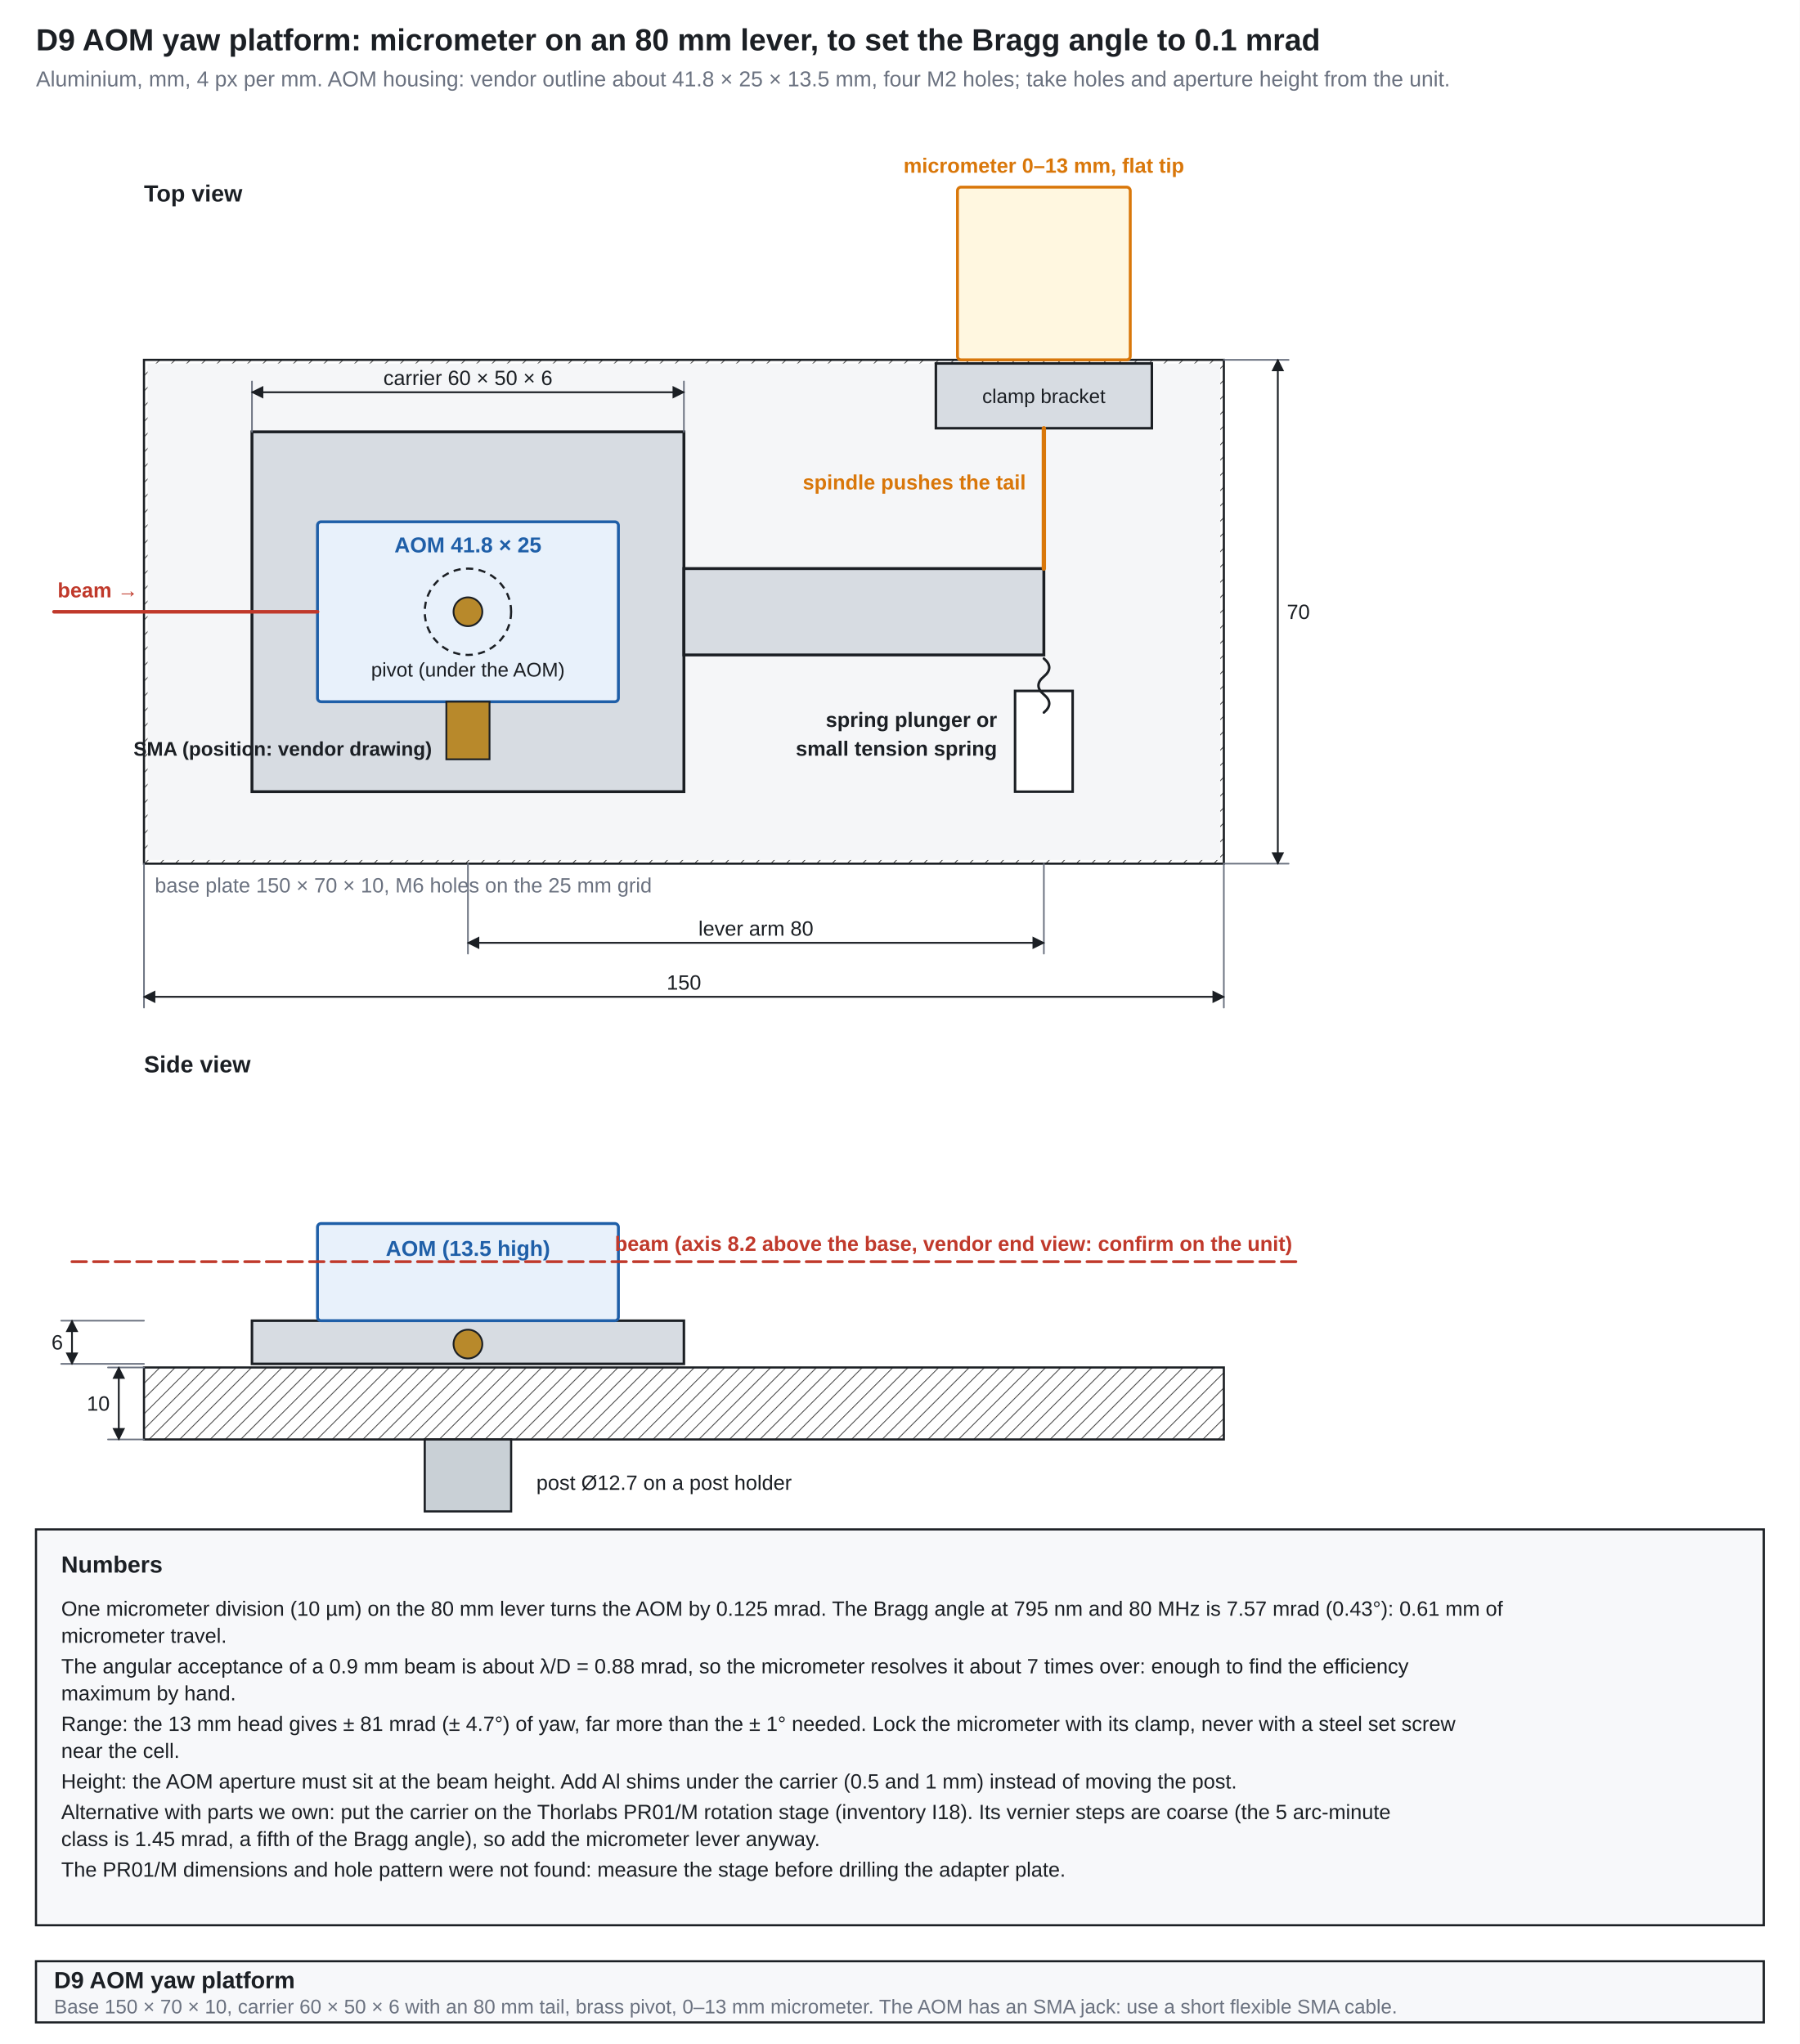
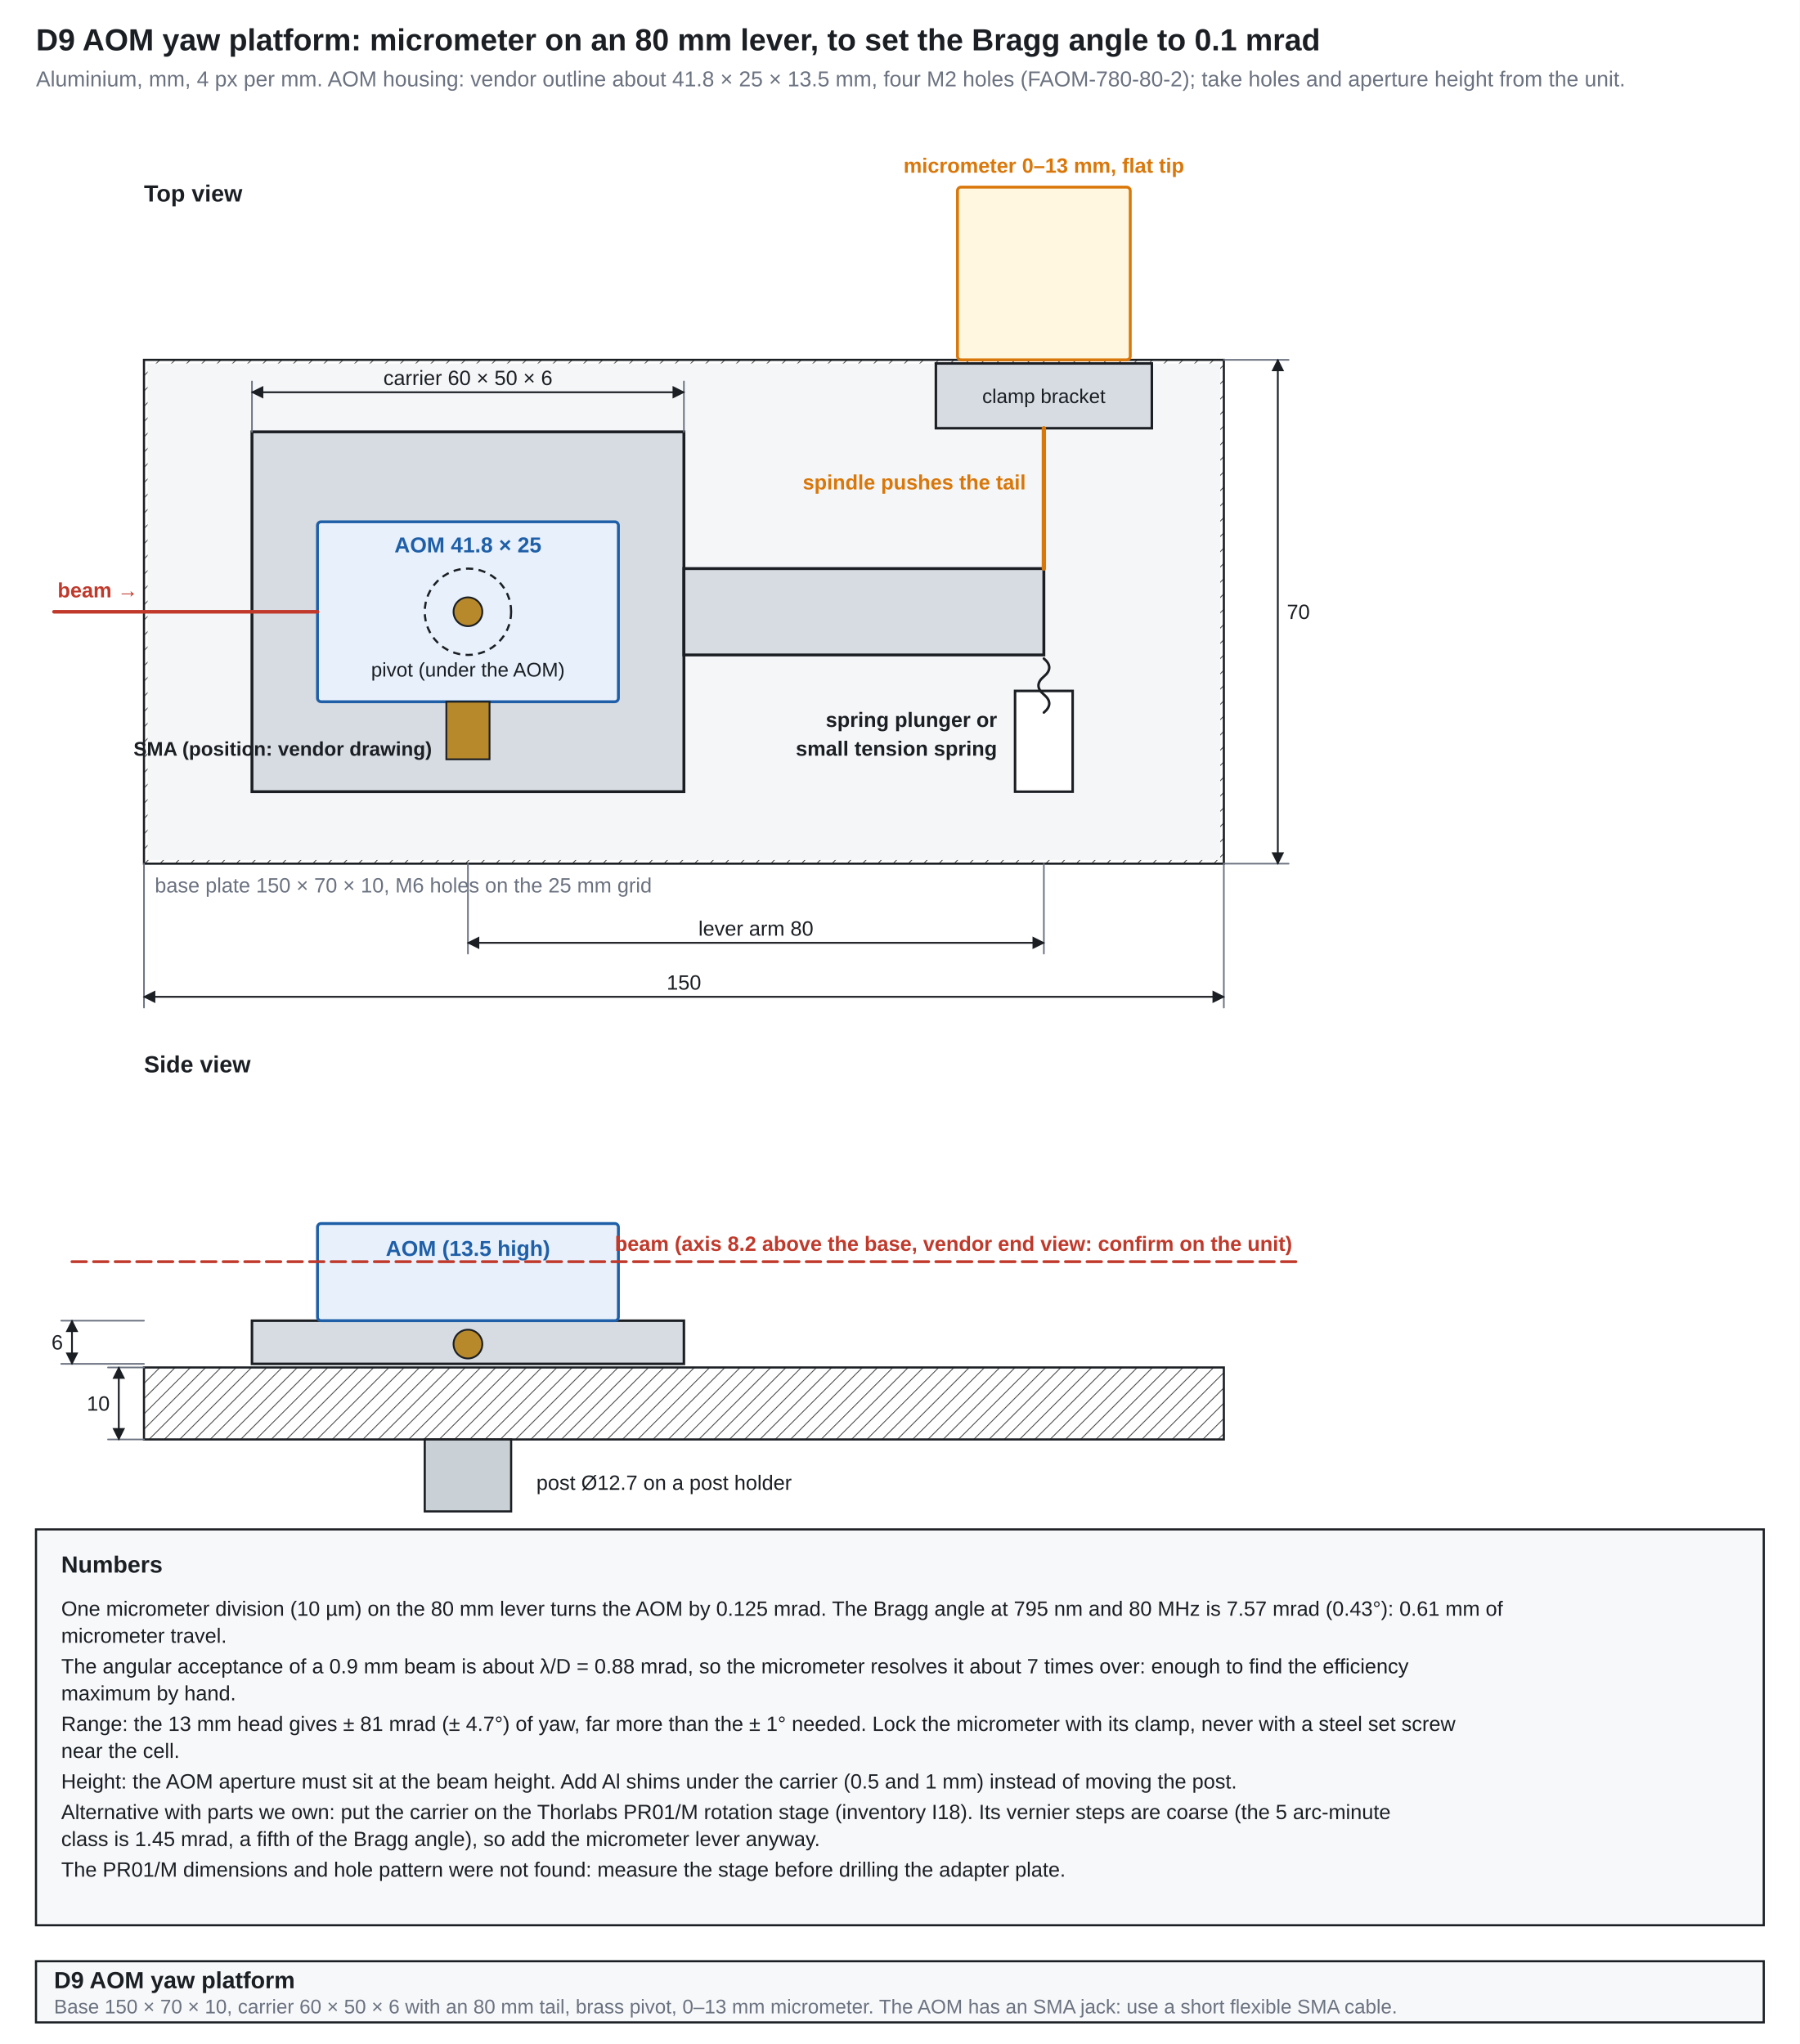
<svg xmlns="http://www.w3.org/2000/svg" viewBox="0 0 1000 1136" role="img" aria-labelledby="t d" font-family="Segoe UI, Arial, Helvetica, sans-serif">
  <defs>
    <pattern id="hatch" width="6" height="6" patternUnits="userSpaceOnUse" patternTransform="rotate(45)">
      <line x1="0" y1="0" x2="0" y2="6" stroke="#555" stroke-width="1" />
    </pattern>
    <pattern id="hatchf" width="4" height="4" patternUnits="userSpaceOnUse" patternTransform="rotate(-45)">
      <line x1="0" y1="0" x2="0" y2="4" stroke="#888" stroke-width="0.8" />
    </pattern>
    <pattern id="dots" width="5" height="5" patternUnits="userSpaceOnUse">
      <circle cx="2" cy="2" r="0.8" fill="#999" />
    </pattern>
    <marker id="arr" viewBox="0 0 10 10" refX="9" refY="5" markerWidth="7" markerHeight="7" orient="auto-start-reverse">
      <path d="M0 0 L10 5 L0 10 z" fill="#1b1f24" />
    </marker>
    <marker id="arrg" viewBox="0 0 10 10" refX="9" refY="5" markerWidth="7" markerHeight="7" orient="auto-start-reverse">
      <path d="M0 0 L10 5 L0 10 z" fill="#6b7280" />
    </marker>
  </defs>
  <rect width="1000" height="1136" fill="#ffffff" />
  <text x="20.00" y="28.00" font-size="17" text-anchor="start" fill="#1b1f24" font-weight="700">D9  AOM yaw platform: micrometer on an 80 mm lever, to set the Bragg angle to 0.1 mrad</text>
-   <text x="20.00" y="48.00" font-size="12" text-anchor="start" fill="#6b7280">Aluminium, mm, 4 px per mm. AOM housing: vendor outline about 41.8 × 25 × 13.5 mm, four M2 holes; take holes and aperture height from the unit.</text>
+   <text x="20.00" y="48.00" font-size="12" text-anchor="start" fill="#6b7280">Aluminium, mm, 4 px per mm. AOM housing: vendor outline about 41.8 × 25 × 13.5 mm, four M2 holes (FAOM-780-80-2); take holes and aperture height from the unit.</text>
  <text x="80.00" y="112.00" font-size="13" text-anchor="start" fill="#1b1f24" font-weight="700">Top view</text>
  <rect x="80.00" y="200.00" width="600.00" height="280.00" rx="0" fill="url(#hatch)" stroke="#1b1f24" stroke-width="1.2" />
  <rect x="82.00" y="202.00" width="596.00" height="276.00" rx="0" fill="#f5f6f8" stroke="none" stroke-width="0" />
  <text x="86.00" y="496.00" font-size="11.5" text-anchor="start" fill="#6b7280">base plate 150 × 70 × 10, M6 holes on the 25 mm grid</text>
  <rect x="140.00" y="240.00" width="240.00" height="200.00" rx="0" fill="#d7dce2" stroke="#1b1f24" stroke-width="1.6" />
  <rect x="380.00" y="316.00" width="200.00" height="48.00" rx="0" fill="#d7dce2" stroke="#1b1f24" stroke-width="1.6" />
  <rect x="176.40" y="290.00" width="167.20" height="100.00" rx="2" fill="#e8f1fb" stroke="#1f5fa8" stroke-width="1.6" />
  <text x="260.00" y="307.00" font-size="12" text-anchor="middle" fill="#1f5fa8" font-weight="700">AOM 41.8 × 25</text>
  <circle cx="260.00" cy="340.00" r="24.00" fill="none" stroke="#1b1f24" stroke-width="1.2" stroke-dasharray="4 3" />
  <circle cx="260.00" cy="340.00" r="8.00" fill="#b8892b" stroke="#1b1f24" stroke-width="1.0" />
  <text x="260.00" y="376.00" font-size="11" text-anchor="middle" fill="#1b1f24">pivot (under the AOM)</text>
  <rect x="248.00" y="390.00" width="24.00" height="32.00" rx="0" fill="#b8892b" stroke="#1b1f24" stroke-width="1.0" />
  <text x="240.00" y="420.00" font-size="11" text-anchor="end" fill="#1b1f24" font-weight="700">SMA (position: vendor drawing)</text>
  <line x1="30.00" y1="340.00" x2="176.40" y2="340.00" stroke="#c0392b" stroke-width="2.0" stroke-linecap="round" />
  <text x="32.00" y="332.00" font-size="11.5" text-anchor="start" fill="#c0392b" font-weight="700">beam →</text>
  <rect x="532.00" y="104.00" width="96.00" height="96.00" rx="2" fill="#fff7e0" stroke="#d9770a" stroke-width="1.6" />
  <text x="580.00" y="96.00" font-size="11.5" text-anchor="middle" fill="#d9770a" font-weight="700">micrometer 0–13 mm, flat tip</text>
  <rect x="520.00" y="202.00" width="120.00" height="36.00" rx="0" fill="#d7dce2" stroke="#1b1f24" stroke-width="1.4" />
  <text x="580.00" y="224.00" font-size="11" text-anchor="middle" fill="#1b1f24">clamp bracket</text>
  <line x1="580.00" y1="238.00" x2="580.00" y2="316.00" stroke="#d9770a" stroke-width="2.4" stroke-linecap="round" />
  <text x="570.00" y="272.00" font-size="11.5" text-anchor="end" fill="#d9770a" font-weight="700">spindle pushes the tail</text>
  <rect x="564.00" y="384.00" width="32.00" height="56.00" rx="0" fill="#fff" stroke="#1b1f24" stroke-width="1.4" />
  <path d="M 580.0 366.0 q 6 5 0 10 q -6 5 0 10 q 6 5 0 10" fill="none" stroke="#1b1f24" stroke-width="1.4" stroke-linejoin="round" stroke-linecap="round" />
  <text x="554.00" y="404.00" font-size="11.5" text-anchor="end" fill="#1b1f24" font-weight="700">spring plunger or</text>
  <text x="554.00" y="420.00" font-size="11.5" text-anchor="end" fill="#1b1f24" font-weight="700">small tension spring</text>
  <line x1="260.00" y1="480.00" x2="260.00" y2="530.00" stroke="#6b7280" stroke-width="0.9" stroke-linecap="round" />
  <line x1="580.00" y1="480.00" x2="580.00" y2="530.00" stroke="#6b7280" stroke-width="0.9" stroke-linecap="round" />
  <line x1="260.00" y1="524.00" x2="580.00" y2="524.00" stroke="#1b1f24" stroke-width="1" marker-start="url(#arr)" marker-end="url(#arr)" />
  <text x="420.00" y="520.00" font-size="11.5" text-anchor="middle" fill="#1b1f24">lever arm 80</text>
  <line x1="80.00" y1="480.00" x2="80.00" y2="560.00" stroke="#6b7280" stroke-width="0.9" stroke-linecap="round" />
  <line x1="680.00" y1="480.00" x2="680.00" y2="560.00" stroke="#6b7280" stroke-width="0.9" stroke-linecap="round" />
  <line x1="80.00" y1="554.00" x2="680.00" y2="554.00" stroke="#1b1f24" stroke-width="1" marker-start="url(#arr)" marker-end="url(#arr)" />
  <text x="380.00" y="550.00" font-size="11.5" text-anchor="middle" fill="#1b1f24">150</text>
  <line x1="680.00" y1="200.00" x2="716.00" y2="200.00" stroke="#6b7280" stroke-width="0.9" stroke-linecap="round" />
  <line x1="680.00" y1="480.00" x2="716.00" y2="480.00" stroke="#6b7280" stroke-width="0.9" stroke-linecap="round" />
  <line x1="710.00" y1="200.00" x2="710.00" y2="480.00" stroke="#1b1f24" stroke-width="1" marker-start="url(#arr)" marker-end="url(#arr)" />
  <text x="715.00" y="344.00" font-size="11.5" text-anchor="start" fill="#1b1f24">70</text>
  <line x1="140.00" y1="240.00" x2="140.00" y2="212.00" stroke="#6b7280" stroke-width="0.9" stroke-linecap="round" />
  <line x1="380.00" y1="240.00" x2="380.00" y2="212.00" stroke="#6b7280" stroke-width="0.9" stroke-linecap="round" />
  <line x1="140.00" y1="218.00" x2="380.00" y2="218.00" stroke="#1b1f24" stroke-width="1" marker-start="url(#arr)" marker-end="url(#arr)" />
  <text x="260.00" y="214.00" font-size="11.5" text-anchor="middle" fill="#1b1f24">carrier 60 × 50 × 6</text>
  <text x="80.00" y="596.00" font-size="13" text-anchor="start" fill="#1b1f24" font-weight="700">Side view</text>
  <rect x="80.00" y="760.00" width="600.00" height="40.00" rx="0" fill="url(#hatch)" stroke="#1b1f24" stroke-width="1.2" />
  <rect x="140.00" y="734.00" width="240.00" height="24.00" rx="0" fill="#d7dce2" stroke="#1b1f24" stroke-width="1.4" />
  <circle cx="260.00" cy="747.00" r="8.00" fill="#b8892b" stroke="#1b1f24" stroke-width="1.0" />
  <rect x="176.40" y="680.00" width="167.20" height="54.00" rx="2" fill="#e8f1fb" stroke="#1f5fa8" stroke-width="1.6" />
  <text x="260.00" y="698.00" font-size="12" text-anchor="middle" fill="#1f5fa8" font-weight="700">AOM (13.5 high)</text>
  <line x1="40.00" y1="701.20" x2="720.00" y2="701.20" stroke="#c0392b" stroke-width="1.6" stroke-dasharray="8 4" stroke-linecap="round" />
  <text x="718.00" y="695.20" font-size="11.5" text-anchor="end" fill="#c0392b" font-weight="700">beam (axis 8.2 above the base, vendor end view: confirm on the unit)</text>
  <rect x="236.00" y="800.00" width="48.00" height="40.00" rx="0" fill="#c9d0d6" stroke="#1b1f24" stroke-width="1.2" />
  <text x="298.00" y="828.00" font-size="11.5" text-anchor="start" fill="#1b1f24">post Ø12.7 on a post holder</text>
  <line x1="80.00" y1="760.00" x2="60.00" y2="760.00" stroke="#6b7280" stroke-width="0.9" stroke-linecap="round" />
  <line x1="80.00" y1="800.00" x2="60.00" y2="800.00" stroke="#6b7280" stroke-width="0.9" stroke-linecap="round" />
  <line x1="66.00" y1="760.00" x2="66.00" y2="800.00" stroke="#1b1f24" stroke-width="1" marker-start="url(#arr)" marker-end="url(#arr)" />
  <text x="61.00" y="784.00" font-size="11.5" text-anchor="end" fill="#1b1f24">10</text>
  <line x1="80.00" y1="734.00" x2="34.00" y2="734.00" stroke="#6b7280" stroke-width="0.9" stroke-linecap="round" />
  <line x1="80.00" y1="758.00" x2="34.00" y2="758.00" stroke="#6b7280" stroke-width="0.9" stroke-linecap="round" />
  <line x1="40.00" y1="734.00" x2="40.00" y2="758.00" stroke="#1b1f24" stroke-width="1" marker-start="url(#arr)" marker-end="url(#arr)" />
  <text x="35.00" y="750.00" font-size="11.5" text-anchor="end" fill="#1b1f24">6</text>
  <rect x="20.00" y="850.00" width="960.00" height="220.00" rx="0" fill="#f7f8fa" stroke="#1b1f24" stroke-width="1.2" />
  <text x="34.00" y="874.00" font-size="13" text-anchor="start" fill="#1b1f24" font-weight="700">Numbers</text>
  <text x="34.00" y="898.00" font-size="11.5" text-anchor="start" fill="#1b1f24">One micrometer division (10 µm) on the 80 mm lever turns the AOM by 0.125 mrad. The Bragg angle at 795 nm and 80 MHz is 7.57 mrad (0.43°): 0.61 mm of</text>
  <text x="34.00" y="913.00" font-size="11.5" text-anchor="start" fill="#1b1f24">micrometer travel.</text>
  <text x="34.00" y="930.00" font-size="11.5" text-anchor="start" fill="#1b1f24">The angular acceptance of a 0.9 mm beam is about λ/D = 0.88 mrad, so the micrometer resolves it about 7 times over: enough to find the efficiency</text>
  <text x="34.00" y="945.00" font-size="11.5" text-anchor="start" fill="#1b1f24">maximum by hand.</text>
  <text x="34.00" y="962.00" font-size="11.5" text-anchor="start" fill="#1b1f24">Range: the 13 mm head gives ± 81 mrad (± 4.7°) of yaw, far more than the ± 1° needed. Lock the micrometer with its clamp, never with a steel set screw</text>
  <text x="34.00" y="977.00" font-size="11.5" text-anchor="start" fill="#1b1f24">near the cell.</text>
  <text x="34.00" y="994.00" font-size="11.5" text-anchor="start" fill="#1b1f24">Height: the AOM aperture must sit at the beam height. Add Al shims under the carrier (0.5 and 1 mm) instead of moving the post.</text>
  <text x="34.00" y="1011.00" font-size="11.5" text-anchor="start" fill="#1b1f24">Alternative with parts we own: put the carrier on the Thorlabs PR01/M rotation stage (inventory I18). Its vernier steps are coarse (the 5 arc-minute</text>
  <text x="34.00" y="1026.00" font-size="11.5" text-anchor="start" fill="#1b1f24">class is 1.45 mrad, a fifth of the Bragg angle), so add the micrometer lever anyway.</text>
  <text x="34.00" y="1043.00" font-size="11.5" text-anchor="start" fill="#1b1f24">The PR01/M dimensions and hole pattern were not found: measure the stage before drilling the adapter plate.</text>
  <rect x="20.00" y="1090.00" width="960.00" height="34.00" rx="0" fill="#f7f8fa" stroke="#1b1f24" stroke-width="1.2" />
  <text x="30.00" y="1105.00" font-size="13" text-anchor="start" fill="#1b1f24" font-weight="700">D9  AOM yaw platform</text>
  <text x="30.00" y="1119.00" font-size="11" text-anchor="start" fill="#6b7280">Base 150 × 70 × 10, carrier 60 × 50 × 6 with an 80 mm tail, brass pivot, 0–13 mm micrometer. The AOM has an SMA jack: use a short flexible SMA cable.</text>
</svg>
